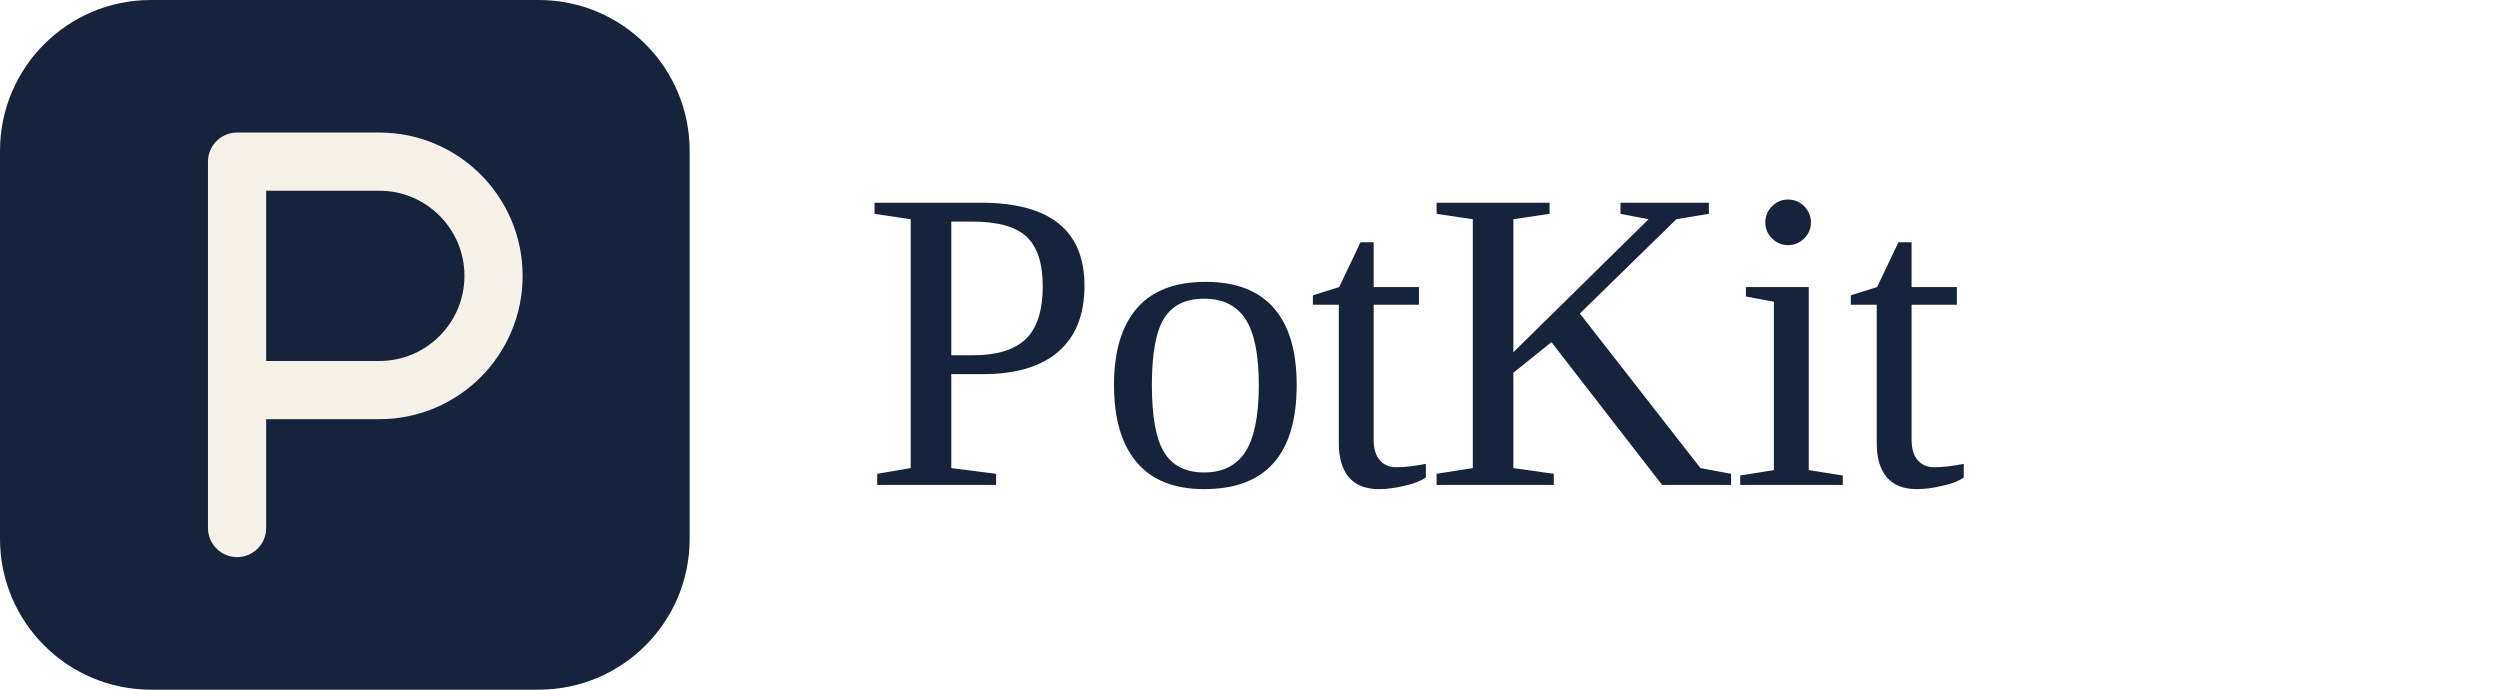
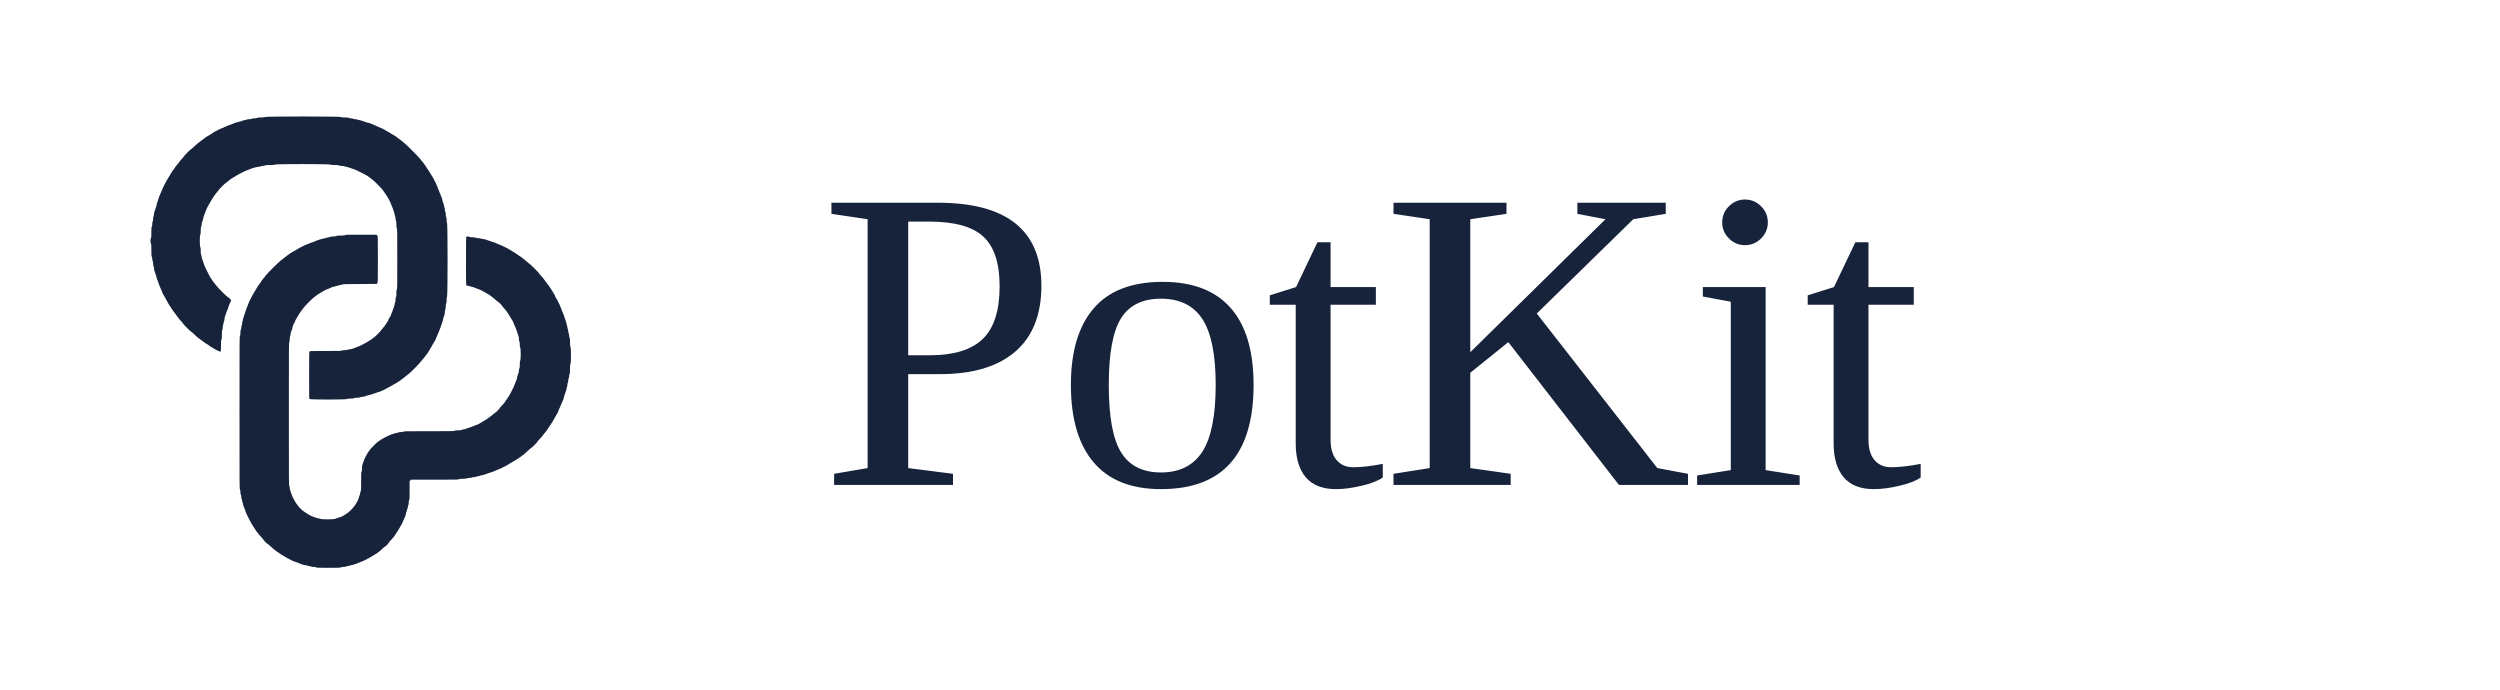
<svg xmlns="http://www.w3.org/2000/svg" viewBox="0 0 232 64" role="img" aria-label="PotKit">
-   <rect width="64" height="64" rx="14" fill="#16233B" />
-   <path d="M22 49V15h13.2a10.6 10.6 0 0 1 0 21.2H22" fill="none" stroke="#F6F2EA" stroke-width="5.4" stroke-linecap="round" stroke-linejoin="round" />
-   <text x="80" y="45" font-family="Fraunces, 'Newsreader', Georgia, 'Times New Roman', serif" font-size="40" font-weight="500" letter-spacing="-0.4" fill="#16233B">PotKit</text>
+   <svg x="0" y="0" width="64" height="64" viewBox="-7.0 7.0 3130.0 3130.0" fill="#16233B">
+     <path fill="#16233B" fill-rule="evenodd" d="M1539.9 2582.0C1543.0 2580.6 1546.4 2580.0 1551.9 2580.0C1557.3 2580.0 1560.8 2579.4 1563.9 2578.0C1566.3 2576.9 1569.9 2576.0 1571.9 2576.0C1573.9 2576.0 1577.5 2575.1 1579.9 2574.0C1582.3 2572.9 1585.8 2572.0 1587.7 2572.0C1589.6 2572.0 1593.2 2571.2 1595.8 2570.2C1602.8 2567.4 1610.0 2565.0 1614.3 2563.9C1616.4 2563.4 1621.2 2561.4 1625.0 2559.5C1628.8 2557.6 1632.8 2556.0 1633.9 2556.0C1636.5 2556.0 1669.5 2539.5 1674.0 2536.0C1675.9 2534.5 1680.4 2531.8 1683.9 2530.0C1687.5 2528.2 1692.2 2525.5 1694.4 2523.9C1702.3 2518.2 1708.5 2514.0 1711.5 2512.4C1713.2 2511.5 1719.2 2506.1 1725.0 2500.5C1730.8 2494.9 1737.1 2489.5 1739.0 2488.5C1743.9 2486.1 1753.7 2476.3 1756.2 2471.5C1757.4 2469.3 1763.1 2462.5 1768.9 2456.4C1774.7 2450.3 1780.8 2443.2 1782.5 2440.5C1784.2 2437.8 1787.2 2433.1 1789.2 2430.1C1791.3 2427.0 1793.8 2423.2 1794.7 2421.6C1795.7 2420.0 1798.0 2416.8 1799.7 2414.4C1801.5 2412.0 1805.4 2405.2 1808.4 2399.3C1811.4 2393.3 1815.2 2386.8 1816.9 2384.6C1818.6 2382.5 1820.0 2379.7 1820.0 2378.3C1820.0 2377.0 1822.7 2370.6 1826.0 2364.0C1829.3 2357.4 1832.0 2351.1 1832.0 2350.0C1832.0 2348.8 1832.9 2346.2 1834.0 2344.0C1835.1 2341.8 1836.0 2338.2 1836.0 2336.0C1836.0 2333.8 1836.9 2330.2 1838.0 2328.0C1839.1 2325.8 1840.0 2323.1 1840.0 2322.0C1840.0 2320.9 1840.9 2318.2 1842.0 2316.0C1843.1 2313.8 1844.0 2310.2 1844.0 2308.0C1844.0 2305.8 1844.9 2302.2 1846.0 2300.0C1847.5 2297.0 1848.0 2294.1 1848.0 2288.0C1848.0 2281.9 1848.5 2279.0 1850.0 2276.0C1851.9 2272.3 1852.0 2270.1 1852.0 2231.4L1852.0 2190.8L1855.4 2187.4L1858.8 2184.0L1965.2 2184.0C2068.9 2184.0 2071.6 2183.9 2075.9 2182.0C2079.5 2180.3 2082.4 2180.0 2093.9 2180.0C2105.3 2180.0 2108.2 2179.6 2111.9 2178.0C2115.0 2176.6 2118.4 2176.0 2123.9 2176.0C2129.3 2176.0 2132.8 2175.4 2135.9 2174.0C2138.5 2172.8 2142.4 2172.0 2145.9 2172.0C2149.3 2172.0 2153.2 2171.2 2155.9 2170.0C2158.3 2168.9 2161.9 2168.0 2163.9 2168.0C2165.9 2168.0 2169.5 2167.1 2171.9 2166.0C2174.3 2164.9 2177.8 2164.0 2179.7 2164.0C2181.6 2164.0 2185.2 2163.2 2187.8 2162.2C2193.5 2159.9 2201.0 2157.4 2207.0 2155.6C2212.0 2154.1 2216.0 2152.7 2223.5 2149.9C2226.3 2148.8 2229.3 2148.0 2230.1 2148.0C2231.0 2148.0 2237.2 2145.3 2243.9 2142.0C2250.6 2138.7 2256.9 2136.0 2258.0 2136.0C2260.5 2136.0 2293.6 2119.5 2298.0 2116.0C2299.9 2114.5 2304.4 2111.8 2308.0 2110.0C2311.6 2108.2 2316.1 2105.5 2318.0 2104.0C2319.9 2102.5 2324.4 2099.8 2327.9 2098.0C2331.5 2096.2 2336.2 2093.5 2338.4 2091.9C2346.2 2086.3 2352.5 2082.0 2355.5 2080.4C2357.2 2079.5 2360.7 2076.7 2363.4 2074.3C2366.2 2071.8 2369.8 2069.2 2371.4 2068.3C2373.1 2067.5 2380.1 2061.3 2387.0 2054.5C2393.9 2047.8 2401.1 2041.5 2403.0 2040.6C2407.8 2038.1 2429.7 2016.4 2432.2 2011.5C2433.3 2009.3 2438.9 2002.8 2444.5 1997.0C2450.2 1991.2 2455.5 1985.0 2456.5 1983.1C2457.5 1981.2 2461.2 1976.4 2464.9 1972.5C2468.5 1968.5 2472.8 1963.1 2474.5 1960.4C2476.2 1957.8 2479.1 1953.3 2481.0 1950.4C2482.9 1947.6 2485.5 1943.7 2486.7 1941.9C2487.8 1940.0 2490.2 1936.5 2491.9 1934.0C2493.6 1931.5 2496.6 1927.2 2498.4 1924.5C2500.3 1921.8 2504.6 1914.3 2507.9 1907.9C2511.2 1901.5 2514.9 1895.0 2516.3 1893.4C2519.5 1889.6 2528.0 1872.6 2528.0 1870.0C2528.0 1868.9 2530.7 1862.6 2534.0 1856.0C2537.3 1849.4 2540.0 1843.1 2540.0 1842.0C2540.0 1840.9 2542.7 1834.6 2546.0 1828.0C2550.4 1819.3 2552.0 1814.9 2552.0 1812.0C2552.0 1809.7 2552.9 1806.2 2554.0 1804.0C2555.1 1801.8 2556.0 1799.1 2556.0 1798.0C2556.0 1796.9 2556.9 1794.2 2558.0 1792.0C2559.1 1789.8 2560.0 1787.1 2560.0 1786.0C2560.0 1784.9 2560.9 1782.2 2562.0 1780.0C2563.1 1777.8 2564.0 1774.2 2564.0 1772.0C2564.0 1769.8 2564.9 1766.2 2566.0 1764.0C2567.4 1761.4 2568.0 1758.1 2568.0 1754.0C2568.0 1749.9 2568.6 1746.6 2570.0 1744.0C2571.4 1741.4 2572.0 1738.1 2572.0 1734.0C2572.0 1729.9 2572.6 1726.6 2574.0 1724.0C2575.4 1721.4 2576.0 1718.1 2576.0 1714.0C2576.0 1709.9 2576.6 1706.6 2578.0 1704.0C2579.8 1700.5 2580.0 1698.1 2580.0 1682.0C2580.0 1665.9 2580.2 1663.5 2582.0 1660.0C2585.1 1654.0 2585.1 1586.0 2582.0 1580.0C2580.2 1576.6 2580.0 1574.1 2580.0 1560.0C2580.0 1545.9 2579.8 1543.4 2578.0 1540.0C2576.6 1537.4 2576.0 1534.1 2576.0 1530.0C2576.0 1525.9 2575.4 1522.6 2574.0 1520.0C2572.6 1517.4 2572.0 1514.1 2572.0 1510.0C2572.0 1505.9 2571.4 1502.6 2570.0 1500.0C2568.9 1497.8 2568.0 1494.2 2568.0 1492.0C2568.0 1489.8 2567.1 1486.2 2566.0 1484.0C2564.9 1481.8 2564.0 1478.2 2564.0 1476.0C2564.0 1473.8 2563.1 1470.2 2562.0 1468.0C2560.9 1465.8 2560.0 1463.1 2560.0 1462.0C2560.0 1460.9 2559.1 1458.2 2558.0 1456.0C2556.9 1453.8 2556.0 1451.1 2556.0 1450.0C2556.0 1448.9 2555.1 1446.2 2554.0 1444.0C2552.9 1441.8 2552.0 1439.2 2552.0 1438.0C2552.0 1436.9 2550.2 1432.4 2548.0 1428.0C2545.8 1423.6 2544.0 1419.1 2544.0 1418.0C2544.0 1416.9 2542.2 1412.4 2540.0 1408.0C2537.8 1403.6 2536.0 1399.1 2536.0 1398.0C2536.0 1395.2 2519.7 1363.0 2515.5 1357.4C2513.4 1354.7 2512.0 1351.7 2512.0 1350.1C2512.0 1348.4 2510.7 1345.6 2508.9 1343.4C2507.2 1341.2 2504.3 1336.5 2502.4 1332.7C2500.5 1329.0 2497.5 1324.0 2495.7 1321.6C2494.0 1319.2 2491.7 1316.0 2490.7 1314.4C2485.0 1305.0 2481.8 1300.5 2478.2 1296.6C2476.0 1294.2 2473.4 1290.7 2472.5 1288.9C2471.5 1287.0 2468.8 1283.4 2466.5 1280.9C2464.1 1278.4 2461.4 1274.8 2460.5 1272.9C2459.5 1271.0 2455.1 1265.7 2450.5 1261.0C2446.0 1256.3 2441.3 1250.7 2440.2 1248.5C2437.7 1243.6 2399.9 1205.9 2395.1 1203.5C2393.3 1202.6 2387.9 1198.1 2383.1 1193.5C2378.4 1189.0 2373.1 1184.6 2371.4 1183.7C2369.8 1182.8 2366.2 1180.2 2363.4 1177.7C2360.7 1175.3 2357.2 1172.5 2355.5 1171.6C2353.8 1170.7 2350.2 1168.4 2347.5 1166.5C2344.8 1164.6 2340.5 1161.7 2338.0 1160.0C2335.5 1158.3 2331.2 1155.4 2328.5 1153.5C2325.8 1151.6 2320.3 1148.4 2316.5 1146.4C2312.7 1144.4 2307.9 1141.5 2306.0 1140.0C2301.6 1136.5 2268.5 1120.0 2266.0 1120.0C2264.9 1120.0 2258.6 1117.3 2251.9 1114.0C2245.2 1110.7 2239.0 1108.0 2238.1 1108.0C2237.3 1108.0 2234.3 1107.2 2231.5 1106.1C2224.0 1103.3 2220.0 1101.9 2215.0 1100.4C2209.0 1098.6 2201.5 1096.1 2195.8 1093.8C2193.2 1092.8 2188.7 1092.0 2185.7 1092.0C2182.4 1092.0 2178.5 1091.2 2175.9 1090.0C2172.8 1088.6 2169.3 1088.0 2163.9 1088.0C2158.4 1088.0 2155.0 1087.4 2151.9 1086.0C2148.5 1084.5 2145.3 1084.0 2137.9 1084.0C2130.4 1084.0 2127.2 1083.5 2123.9 1082.0C2118.1 1079.4 2112.6 1079.4 2110.0 1082.0C2108.0 1084.0 2108.0 1085.3 2108.0 1192.0C2108.0 1314.5 2107.2 1304.0 2116.0 1304.0C2118.3 1304.0 2121.5 1304.7 2123.3 1305.6C2125.0 1306.5 2128.9 1307.6 2132.0 1308.0C2138.6 1309.0 2144.6 1311.0 2156.0 1316.2C2160.7 1318.3 2165.3 1320.0 2166.3 1320.0C2168.7 1320.0 2193.7 1332.6 2198.0 1336.0C2199.9 1337.5 2204.7 1340.3 2208.5 1342.3C2212.4 1344.2 2217.8 1347.8 2220.5 1350.3C2223.3 1352.7 2227.0 1355.5 2228.9 1356.4C2230.7 1357.4 2236.1 1361.9 2240.9 1366.5C2245.6 1371.0 2250.9 1375.5 2252.7 1376.4C2257.6 1378.9 2267.8 1388.8 2270.7 1393.9C2272.1 1396.4 2276.8 1402.1 2281.1 1406.5C2285.3 1410.9 2290.1 1416.6 2291.7 1419.1C2296.2 1426.4 2300.7 1433.2 2303.8 1437.5C2305.5 1439.7 2308.2 1444.4 2310.0 1448.0C2311.8 1451.6 2314.4 1455.8 2315.7 1457.4C2318.9 1461.2 2324.0 1471.4 2324.0 1474.0C2324.0 1475.1 2326.7 1481.4 2330.0 1488.0C2333.3 1494.6 2336.0 1500.9 2336.0 1502.0C2336.0 1503.2 2336.9 1505.8 2338.0 1508.0C2339.1 1510.2 2340.0 1512.9 2340.0 1514.0C2340.0 1515.1 2340.9 1517.8 2342.0 1520.0C2343.1 1522.2 2344.0 1524.9 2344.0 1526.0C2344.0 1527.1 2344.9 1529.8 2346.0 1532.0C2347.5 1535.0 2348.0 1537.9 2348.0 1544.0C2348.0 1550.1 2348.5 1553.0 2350.0 1556.0C2351.6 1559.2 2352.0 1561.9 2352.0 1570.0C2352.0 1578.1 2352.4 1580.8 2354.0 1584.0C2357.1 1590.0 2357.1 1638.0 2354.0 1644.0C2352.3 1647.4 2352.0 1649.9 2352.0 1662.0C2352.0 1674.1 2351.7 1676.6 2350.0 1680.0C2348.6 1682.6 2348.0 1685.9 2348.0 1690.0C2348.0 1694.1 2347.4 1697.4 2346.0 1700.0C2344.9 1702.2 2344.0 1704.9 2344.0 1706.0C2344.0 1707.1 2343.1 1709.8 2342.0 1712.0C2340.9 1714.2 2340.0 1717.8 2340.0 1720.0C2340.0 1722.2 2339.1 1725.8 2338.0 1728.0C2336.9 1730.2 2336.0 1732.8 2336.0 1734.0C2336.0 1735.1 2334.2 1739.6 2332.0 1744.0C2329.8 1748.4 2328.0 1752.9 2328.0 1754.0C2328.0 1756.6 2307.8 1797.1 2303.8 1802.5C2300.7 1806.7 2296.3 1813.4 2291.7 1820.9C2290.1 1823.4 2288.0 1826.4 2287.0 1827.5C2286.0 1828.6 2284.4 1831.1 2283.5 1833.0C2282.5 1834.9 2277.1 1841.2 2271.5 1847.0C2265.9 1852.8 2260.2 1859.6 2258.7 1862.1C2255.8 1867.2 2245.6 1877.1 2240.7 1879.6C2238.9 1880.5 2234.5 1884.1 2230.8 1887.6C2227.1 1891.1 2222.6 1894.7 2220.8 1895.6C2219.0 1896.5 2215.3 1899.3 2212.6 1901.7C2209.8 1904.2 2206.2 1906.8 2204.6 1907.7C2202.9 1908.6 2199.9 1910.5 2198.0 1912.0C2196.1 1913.5 2191.6 1916.2 2188.0 1918.0C2184.4 1919.8 2179.9 1922.5 2178.0 1924.0C2173.7 1927.4 2156.7 1936.0 2154.3 1936.0C2153.3 1936.0 2148.7 1937.7 2144.0 1939.8C2135.6 1943.6 2129.9 1945.8 2121.0 1948.4C2116.0 1949.9 2112.0 1951.3 2104.5 1954.1C2101.7 1955.2 2097.9 1956.0 2096.0 1956.0C2094.1 1956.0 2090.5 1956.9 2088.1 1958.0C2084.6 1959.6 2081.6 1960.0 2072.1 1960.0C2062.7 1960.0 2059.7 1960.4 2056.1 1962.0C2051.9 1964.0 2049.2 1964.0 1940.1 1964.0C1831.1 1964.0 1828.4 1964.1 1824.1 1966.0C1821.0 1967.4 1817.6 1968.0 1812.1 1968.0C1806.7 1968.0 1803.2 1968.6 1800.1 1970.0C1797.7 1971.1 1794.2 1972.0 1792.3 1972.0C1790.4 1972.0 1786.8 1972.8 1784.2 1973.8C1777.2 1976.6 1770.0 1979.0 1765.7 1980.1C1760.9 1981.3 1731.0 1996.2 1725.6 2000.1C1717.5 2005.9 1711.4 2010.0 1708.0 2011.9C1703.3 2014.5 1673.7 2044.6 1671.5 2048.9C1670.6 2050.8 1667.9 2054.4 1665.5 2056.9C1661.0 2061.8 1644.0 2094.2 1644.0 2098.0C1644.0 2099.2 1643.1 2101.8 1642.0 2104.0C1640.9 2106.2 1640.0 2108.9 1640.0 2110.0C1640.0 2111.1 1639.1 2113.8 1638.0 2116.0C1636.3 2119.3 1636.0 2121.9 1636.0 2132.0C1636.0 2142.1 1635.7 2144.7 1634.0 2148.0C1632.1 2151.7 1632.0 2153.9 1632.0 2192.0C1632.0 2230.1 1631.9 2232.3 1630.0 2236.0C1628.9 2238.2 1628.0 2241.8 1628.0 2244.0C1628.0 2246.2 1627.1 2249.8 1626.0 2252.0C1624.9 2254.2 1624.0 2256.9 1624.0 2258.0C1624.0 2259.1 1623.1 2261.8 1622.0 2264.0C1620.9 2266.2 1620.0 2268.8 1620.0 2270.0C1620.0 2272.6 1610.9 2290.7 1607.7 2294.6C1606.4 2296.2 1604.5 2299.0 1603.5 2300.9C1602.0 2303.9 1592.9 2314.6 1585.8 2321.8C1577.6 2330.0 1566.8 2338.6 1560.6 2341.7C1556.7 2343.6 1551.8 2346.6 1549.8 2348.2C1547.8 2349.8 1543.9 2351.7 1541.3 2352.4C1538.7 2353.2 1534.9 2354.3 1533.0 2355.0C1531.1 2355.7 1527.2 2357.0 1524.5 2357.9C1521.8 2358.9 1517.2 2360.5 1514.5 2361.5C1506.5 2364.6 1454.6 2365.0 1447.8 2362.0C1445.3 2360.9 1441.6 2360.0 1439.8 2360.0C1438.0 2360.0 1434.3 2359.2 1431.5 2358.1C1423.5 2355.1 1419.8 2353.9 1414.9 2352.5C1409.3 2350.9 1395.1 2343.8 1389.6 2339.9C1381.1 2333.7 1375.4 2330.0 1371.6 2327.9C1366.2 2325.0 1348.3 2307.5 1345.2 2302.0C1343.8 2299.5 1340.7 2295.4 1338.4 2292.9C1333.8 2287.9 1316.0 2253.7 1316.0 2250.0C1316.0 2248.8 1315.1 2246.2 1314.0 2244.0C1312.9 2241.8 1312.0 2239.1 1312.0 2238.0C1312.0 2236.9 1311.1 2234.2 1310.0 2232.0C1308.6 2229.4 1308.0 2226.1 1308.0 2222.0C1308.0 2217.9 1307.4 2214.6 1306.0 2212.0C1304.0 2208.1 1304.0 2206.1 1304.0 1886.0C1304.0 1565.9 1304.0 1563.9 1306.0 1560.0C1307.6 1556.8 1308.0 1554.1 1308.0 1546.0C1308.0 1537.9 1308.4 1535.2 1310.0 1532.0C1311.3 1529.4 1312.0 1526.1 1312.0 1522.0C1312.0 1516.9 1312.6 1514.7 1316.0 1508.0C1318.7 1502.6 1320.0 1498.7 1320.0 1496.0C1320.0 1493.7 1320.9 1490.2 1322.0 1488.0C1323.1 1485.8 1324.0 1483.0 1324.0 1481.6C1324.0 1480.3 1325.8 1476.8 1328.0 1473.9C1330.2 1470.9 1332.0 1467.5 1332.0 1466.2C1332.0 1463.5 1337.0 1453.4 1340.3 1449.4C1341.6 1447.8 1344.3 1443.3 1346.3 1439.4C1348.3 1435.5 1351.0 1431.0 1352.3 1429.4C1353.6 1427.8 1355.5 1425.0 1356.5 1423.1C1357.4 1421.2 1360.1 1417.6 1362.5 1415.1C1364.8 1412.6 1367.5 1408.9 1368.5 1407.0C1372.4 1399.4 1415.4 1356.4 1423.1 1352.5C1425.0 1351.5 1428.7 1348.7 1431.5 1346.3C1434.2 1343.8 1439.6 1340.2 1443.5 1338.3C1447.3 1336.3 1452.1 1333.5 1454.0 1332.0C1458.4 1328.5 1475.4 1320.0 1477.8 1320.0C1478.9 1320.0 1485.2 1317.3 1491.9 1314.0C1500.0 1310.0 1505.3 1308.0 1507.8 1308.0C1509.8 1308.0 1513.5 1307.1 1515.9 1306.0C1518.3 1304.9 1521.9 1304.0 1523.9 1304.0C1525.9 1304.0 1529.5 1303.1 1531.9 1302.0C1534.3 1300.9 1537.8 1300.0 1539.6 1300.0C1541.5 1300.0 1544.7 1299.2 1546.8 1298.2C1550.2 1296.6 1556.8 1296.5 1626.3 1296.0L1702.2 1295.5L1705.1 1292.2C1708.0 1289.0 1708.0 1289.0 1708.0 1184.0C1708.0 1079.0 1708.0 1079.0 1705.1 1075.8L1702.2 1072.5L1633.5 1072.2C1566.5 1072.0 1564.8 1072.0 1560.3 1074.0C1556.4 1075.7 1553.6 1076.0 1540.1 1076.0C1526.7 1076.0 1523.9 1076.3 1520.1 1078.0C1516.8 1079.5 1513.6 1080.0 1506.1 1080.0C1498.7 1080.0 1495.5 1080.5 1492.1 1082.0C1489.7 1083.1 1486.1 1084.0 1484.1 1084.0C1482.1 1084.0 1478.5 1084.9 1476.1 1086.0C1473.7 1087.1 1470.1 1088.0 1468.1 1088.0C1466.1 1088.0 1462.5 1088.9 1460.1 1090.0C1457.7 1091.1 1454.1 1092.0 1452.1 1092.0C1450.1 1092.0 1446.5 1092.9 1444.1 1094.0C1441.7 1095.1 1439.1 1096.0 1438.2 1096.0C1437.3 1096.0 1432.7 1097.7 1428.0 1099.8C1419.0 1103.9 1412.0 1106.5 1405.7 1108.1C1403.6 1108.6 1398.8 1110.6 1395.0 1112.5C1391.2 1114.4 1387.2 1116.0 1386.1 1116.0C1383.5 1116.0 1350.5 1132.5 1346.0 1136.0C1344.1 1137.5 1337.8 1141.1 1332.1 1144.0C1326.4 1146.8 1319.8 1150.5 1317.6 1152.1C1309.8 1157.7 1303.5 1162.0 1300.5 1163.6C1298.8 1164.5 1295.3 1167.3 1292.6 1169.7C1289.8 1172.2 1286.2 1174.8 1284.6 1175.7C1282.9 1176.6 1278.5 1180.1 1274.8 1183.6C1271.0 1187.1 1266.3 1190.8 1264.3 1191.9C1259.5 1194.4 1201.8 1252.3 1199.5 1256.9C1198.5 1258.8 1194.8 1263.6 1191.1 1267.5C1187.5 1271.5 1183.2 1276.9 1181.5 1279.5C1179.8 1282.2 1177.2 1286.4 1175.7 1288.9C1174.1 1291.4 1171.1 1295.3 1169.0 1297.5C1166.9 1299.7 1163.6 1304.7 1161.7 1308.6C1159.7 1312.5 1157.0 1317.0 1155.7 1318.6C1154.4 1320.2 1151.7 1324.7 1149.7 1328.6C1147.7 1332.5 1145.0 1337.0 1143.7 1338.6C1140.5 1342.4 1120.0 1383.4 1120.0 1386.0C1120.0 1387.1 1118.2 1391.6 1116.0 1396.0C1113.8 1400.4 1112.0 1404.9 1112.0 1406.0C1112.0 1407.2 1111.1 1409.8 1110.0 1412.0C1108.9 1414.2 1108.0 1416.9 1108.0 1418.0C1108.0 1419.1 1107.1 1421.8 1106.0 1424.0C1104.9 1426.2 1104.0 1428.9 1104.0 1430.0C1104.0 1431.1 1103.1 1433.8 1102.0 1436.0C1100.9 1438.2 1100.0 1440.9 1100.0 1442.0C1100.0 1443.1 1099.1 1445.8 1098.0 1448.0C1096.9 1450.2 1096.0 1453.8 1096.0 1456.0C1096.0 1458.2 1095.1 1461.8 1094.0 1464.0C1092.6 1466.6 1092.0 1469.9 1092.0 1474.0C1092.0 1478.1 1091.4 1481.4 1090.0 1484.0C1088.6 1486.6 1088.0 1489.9 1088.0 1494.0C1088.0 1498.1 1087.4 1501.4 1086.0 1504.0C1084.4 1507.2 1084.0 1509.9 1084.0 1518.0C1084.0 1526.1 1083.6 1528.8 1082.0 1532.0C1080.0 1535.9 1080.0 1537.9 1080.0 1880.0C1080.0 2222.1 1080.0 2224.1 1082.0 2228.0C1083.5 2231.0 1084.0 2233.9 1084.0 2240.0C1084.0 2246.1 1084.5 2249.0 1086.0 2252.0C1087.4 2254.6 1088.0 2257.9 1088.0 2262.0C1088.0 2266.1 1088.6 2269.4 1090.0 2272.0C1091.1 2274.2 1092.0 2277.8 1092.0 2280.0C1092.0 2282.2 1092.9 2285.8 1094.0 2288.0C1095.1 2290.2 1096.0 2293.7 1096.0 2296.0C1096.0 2298.7 1097.3 2302.6 1100.0 2308.0C1102.2 2312.4 1104.0 2316.9 1104.0 2318.0C1104.0 2319.2 1104.9 2321.8 1106.0 2324.0C1107.1 2326.2 1108.0 2328.8 1108.0 2330.0C1108.0 2334.0 1136.9 2390.2 1141.5 2395.1C1143.9 2397.7 1147.5 2403.1 1149.5 2407.1C1151.6 2411.2 1155.2 2416.6 1157.5 2419.1C1159.9 2421.6 1162.6 2425.2 1163.5 2427.1C1164.5 2429.0 1169.8 2435.2 1175.5 2441.0C1181.1 2446.8 1186.7 2453.3 1187.8 2455.5C1190.3 2460.3 1204.1 2474.1 1209.0 2476.5C1210.9 2477.5 1217.2 2482.9 1223.0 2488.5C1228.8 2494.1 1234.9 2499.4 1236.6 2500.3C1238.2 2501.2 1241.8 2503.8 1244.6 2506.3C1247.3 2508.7 1250.8 2511.5 1252.5 2512.4C1255.5 2514.0 1261.8 2518.3 1269.6 2523.9C1271.8 2525.5 1276.5 2528.2 1280.1 2530.0C1283.6 2531.8 1288.1 2534.5 1290.0 2536.0C1294.5 2539.5 1324.7 2554.7 1329.7 2555.9C1336.0 2557.5 1343.0 2560.1 1352.0 2564.2C1356.7 2566.3 1361.3 2568.0 1362.2 2568.0C1363.1 2568.0 1365.7 2568.9 1368.1 2570.0C1370.8 2571.2 1374.7 2572.0 1378.1 2572.0C1381.6 2572.0 1385.5 2572.8 1388.1 2574.0C1390.5 2575.1 1394.1 2576.0 1396.1 2576.0C1398.1 2576.0 1401.7 2576.9 1404.1 2578.0C1407.2 2579.4 1410.7 2580.0 1416.1 2580.0C1421.6 2580.0 1425.0 2580.6 1428.1 2582.0C1432.3 2583.9 1434.8 2584.0 1484.0 2584.0C1533.2 2584.0 1535.7 2583.9 1539.9 2582.0ZM1567.9 1818.0C1571.4 1816.4 1574.4 1816.0 1583.9 1816.0C1593.3 1816.0 1596.3 1815.6 1599.9 1814.0C1603.2 1812.5 1606.4 1812.0 1613.9 1812.0C1621.3 1812.0 1624.5 1811.5 1627.9 1810.0C1630.5 1808.8 1634.4 1808.0 1637.7 1808.0C1640.7 1808.0 1645.2 1807.2 1647.8 1806.2C1657.6 1802.3 1662.7 1800.8 1668.0 1800.0C1671.0 1799.6 1675.1 1798.6 1677.0 1797.8C1680.9 1796.1 1688.3 1793.6 1695.0 1791.6C1700.0 1790.1 1704.0 1788.7 1711.5 1785.9C1714.3 1784.8 1717.3 1784.0 1718.2 1784.0C1720.6 1784.0 1761.8 1763.3 1766.0 1760.0C1767.9 1758.5 1774.2 1754.9 1779.9 1752.0C1785.6 1749.2 1792.2 1745.5 1794.4 1743.9C1802.2 1738.3 1808.5 1734.0 1811.5 1732.4C1813.2 1731.5 1816.7 1728.7 1819.4 1726.3C1822.2 1723.8 1825.8 1721.2 1827.4 1720.3C1829.1 1719.4 1833.5 1715.9 1837.2 1712.4C1841.0 1708.9 1845.7 1705.2 1847.7 1704.1C1852.5 1701.6 1898.2 1655.7 1900.5 1651.0C1901.5 1649.1 1906.0 1643.7 1910.5 1639.0C1915.0 1634.3 1919.7 1628.7 1920.9 1626.5C1922.2 1624.3 1925.0 1620.5 1927.2 1618.0C1932.4 1612.1 1937.0 1605.2 1941.9 1595.9C1944.1 1591.7 1947.0 1587.0 1948.3 1585.4C1949.6 1583.8 1953.2 1577.5 1956.3 1571.4C1959.4 1565.3 1962.9 1559.0 1964.3 1557.4C1967.5 1553.6 1972.0 1544.6 1972.0 1542.0C1972.0 1540.9 1974.7 1534.6 1978.0 1528.0C1981.3 1521.4 1984.0 1515.1 1984.0 1514.0C1984.0 1512.9 1985.8 1508.4 1988.0 1504.0C1990.2 1499.6 1992.0 1495.1 1992.0 1494.0C1992.0 1492.8 1992.9 1490.2 1994.0 1488.0C1995.1 1485.8 1996.0 1483.1 1996.0 1482.0C1996.0 1480.9 1996.9 1478.2 1998.0 1476.0C1999.1 1473.8 2000.0 1471.1 2000.0 1470.0C2000.0 1468.9 2000.9 1466.2 2002.0 1464.0C2003.1 1461.8 2004.0 1458.2 2004.0 1456.0C2004.0 1453.8 2004.9 1450.2 2006.0 1448.0C2007.1 1445.8 2008.0 1443.1 2008.0 1442.0C2008.0 1440.9 2008.9 1438.2 2010.0 1436.0C2011.5 1433.0 2012.0 1430.1 2012.0 1424.0C2012.0 1417.9 2012.5 1415.0 2014.0 1412.0C2015.6 1408.8 2016.0 1406.1 2016.0 1398.0C2016.0 1389.9 2016.4 1387.2 2018.0 1384.0C2019.7 1380.7 2020.0 1378.1 2020.0 1368.0C2020.0 1357.9 2020.3 1355.3 2022.0 1352.0C2025.1 1345.8 2025.1 1026.2 2022.0 1020.0C2020.4 1016.8 2020.0 1014.1 2020.0 1006.0C2020.0 997.9 2019.6 995.2 2018.0 992.0C2016.5 989.0 2016.0 986.1 2016.0 980.0C2016.0 973.9 2015.5 971.0 2014.0 968.0C2012.6 965.4 2012.0 962.1 2012.0 958.0C2012.0 953.9 2011.4 950.6 2010.0 948.0C2008.9 945.8 2008.0 942.2 2008.0 940.0C2008.0 937.8 2007.1 934.2 2006.0 932.0C2004.9 929.8 2004.0 927.1 2004.0 926.0C2004.0 924.9 2003.1 922.2 2002.0 920.0C2000.9 917.8 2000.0 914.3 2000.0 912.0C2000.0 909.3 1998.7 905.4 1996.0 900.0C1993.8 895.6 1992.0 891.1 1992.0 890.0C1992.0 888.9 1990.2 884.4 1988.0 880.0C1985.8 875.6 1984.0 871.1 1984.0 870.0C1984.0 868.9 1982.2 864.4 1980.0 860.0C1977.8 855.6 1976.0 851.1 1976.0 850.0C1976.0 847.4 1959.5 814.4 1956.3 810.6C1955.0 809.0 1952.1 804.3 1949.9 800.1C1947.7 795.9 1944.3 790.2 1942.4 787.5C1940.6 784.8 1937.6 780.5 1935.9 778.0C1934.2 775.5 1931.8 772.0 1930.7 770.1C1929.5 768.3 1926.9 764.4 1925.0 761.6C1923.1 758.7 1920.2 754.2 1918.5 751.6C1916.8 748.9 1912.5 743.5 1908.9 739.5C1905.2 735.6 1901.5 730.8 1900.5 728.9C1898.2 724.3 1832.5 658.4 1827.7 655.9C1825.7 654.8 1821.0 651.1 1817.2 647.6C1813.5 644.1 1809.2 640.6 1807.7 639.8C1806.1 639.0 1802.3 636.3 1799.2 633.7C1791.3 627.1 1784.7 622.6 1776.5 618.4C1772.7 616.4 1767.9 613.5 1766.0 612.0C1764.1 610.5 1757.8 606.9 1752.0 604.0C1746.2 601.1 1739.9 597.5 1737.9 595.9C1733.7 592.6 1724.3 588.0 1721.8 588.0C1720.9 588.0 1712.8 584.4 1703.9 580.0C1695.1 575.6 1687.0 572.0 1686.0 572.0C1685.0 572.0 1680.4 570.2 1675.9 568.0C1670.6 565.5 1666.2 564.0 1663.8 564.0C1661.6 564.0 1658.6 563.3 1657.1 562.5C1655.5 561.7 1652.5 560.6 1650.4 560.1C1646.0 559.0 1638.8 556.6 1631.8 553.8C1629.2 552.8 1625.6 552.0 1623.7 552.0C1621.8 552.0 1618.3 551.1 1615.9 550.0C1613.2 548.8 1609.3 548.0 1605.9 548.0C1602.4 548.0 1598.5 547.2 1595.9 546.0C1593.2 544.8 1589.3 544.0 1585.9 544.0C1582.4 544.0 1578.5 543.2 1575.9 542.0C1572.2 540.4 1569.3 540.0 1557.9 540.0C1546.4 540.0 1543.5 539.7 1539.9 538.0C1533.0 534.9 1203.0 534.9 1196.1 538.0C1192.5 539.7 1189.6 540.0 1178.1 540.0C1166.7 540.0 1163.8 540.4 1160.1 542.0C1157.0 543.4 1153.6 544.0 1148.1 544.0C1142.7 544.0 1139.2 544.6 1136.1 546.0C1133.0 547.4 1129.6 548.0 1124.1 548.0C1118.7 548.0 1115.2 548.6 1112.1 550.0C1109.7 551.1 1106.2 552.0 1104.3 552.0C1102.4 552.0 1098.8 552.8 1096.2 553.8C1086.4 557.7 1081.3 559.2 1076.0 560.0C1072.9 560.4 1069.0 561.5 1067.3 562.4C1065.5 563.3 1063.3 564.0 1062.3 564.0C1061.3 564.0 1056.7 565.7 1052.0 567.8C1043.0 571.9 1036.0 574.5 1029.7 576.1C1027.6 576.6 1021.0 579.5 1015.0 582.5C1009.0 585.5 1003.2 588.0 1002.1 588.0C999.6 588.0 967.2 604.1 961.7 608.0C951.8 615.1 947.1 618.2 940.0 622.0C931.2 626.7 924.7 631.1 916.8 637.7C913.7 640.3 909.9 643.0 908.3 643.8C906.8 644.6 903.3 647.3 900.6 649.7C897.8 652.2 894.2 654.8 892.6 655.7C890.9 656.5 883.9 662.8 877.0 669.5C870.1 676.2 862.7 682.6 860.5 683.8C855.6 686.3 829.8 712.2 827.5 717.0C826.5 718.9 822.0 724.3 817.5 729.0C812.9 733.7 808.5 739.0 807.5 740.9C806.5 742.8 802.8 747.6 799.1 751.5C795.5 755.5 791.1 760.9 789.5 763.5C787.9 766.2 785.2 770.4 783.7 772.9C782.1 775.4 779.1 779.3 777.0 781.5C774.9 783.7 771.6 788.7 769.7 792.6C767.7 796.5 765.0 801.0 763.7 802.6C762.4 804.2 759.7 808.7 757.7 812.6C755.7 816.5 753.0 821.0 751.7 822.6C748.5 826.4 728.0 867.4 728.0 870.0C728.0 871.1 725.3 877.4 722.0 884.0C718.7 890.6 716.0 896.9 716.0 898.0C716.0 899.2 715.1 901.8 714.0 904.0C712.9 906.2 712.0 908.9 712.0 910.0C712.0 911.1 711.1 913.8 710.0 916.0C708.9 918.2 708.0 920.9 708.0 922.0C708.0 923.1 707.1 925.8 706.0 928.0C704.9 930.2 704.0 933.8 704.0 936.0C704.0 938.2 703.1 941.8 702.0 944.0C700.9 946.2 700.0 948.9 700.0 950.0C700.0 951.1 699.1 953.8 698.0 956.0C696.9 958.2 696.0 960.9 696.0 962.0C696.0 963.1 695.1 965.8 694.0 968.0C692.6 970.6 692.0 973.9 692.0 978.0C692.0 982.1 691.4 985.4 690.0 988.0C688.5 991.0 688.0 993.9 688.0 1000.0C688.0 1006.1 687.5 1009.0 686.0 1012.0C684.5 1015.0 684.0 1017.9 684.0 1024.0C684.0 1030.1 683.5 1033.0 682.0 1036.0C680.2 1039.6 680.0 1041.9 680.0 1062.0C680.0 1082.1 679.8 1084.4 678.0 1088.0C675.2 1093.5 675.2 1106.5 678.0 1112.0C679.8 1115.6 680.0 1117.9 680.0 1142.0C680.0 1166.1 680.2 1168.4 682.0 1172.0C683.4 1174.6 684.0 1177.9 684.0 1182.0C684.0 1186.1 684.6 1189.4 686.0 1192.0C687.5 1195.0 688.0 1197.9 688.0 1204.0C688.0 1210.1 688.5 1213.0 690.0 1216.0C691.4 1218.6 692.0 1221.9 692.0 1226.0C692.0 1230.1 692.6 1233.4 694.0 1236.0C695.1 1238.2 696.0 1240.9 696.0 1242.0C696.0 1243.1 696.9 1245.8 698.0 1248.0C699.1 1250.2 700.0 1252.9 700.0 1254.0C700.0 1255.1 700.9 1257.8 702.0 1260.0C703.1 1262.2 704.0 1265.7 704.0 1268.0C704.0 1270.7 705.3 1274.6 708.0 1280.0C710.2 1284.4 712.0 1288.9 712.0 1290.0C712.0 1291.2 712.9 1293.8 714.0 1296.0C715.1 1298.2 716.0 1300.8 716.0 1302.0C716.0 1303.1 718.7 1309.4 722.0 1316.0C725.3 1322.6 728.0 1328.9 728.0 1330.0C728.0 1332.6 736.5 1349.6 739.7 1353.4C741.1 1355.0 745.5 1363.0 749.6 1371.2C753.7 1379.3 758.5 1388.0 760.3 1390.4C762.0 1392.8 764.3 1396.0 765.3 1397.6C766.2 1399.2 768.7 1403.0 770.8 1406.1C772.8 1409.1 775.9 1413.8 777.5 1416.4C779.1 1419.1 782.6 1423.6 785.2 1426.6C787.8 1429.5 790.7 1433.4 791.6 1435.2C792.5 1437.0 795.2 1440.6 797.5 1443.1C799.9 1445.6 802.6 1449.2 803.5 1451.1C804.5 1453.0 808.9 1458.3 813.5 1463.0C818.0 1467.7 822.7 1473.3 823.8 1475.5C826.3 1480.4 856.2 1510.1 861.0 1512.6C862.9 1513.5 870.1 1519.8 877.0 1526.5C883.9 1533.3 890.9 1539.5 892.6 1540.3C894.2 1541.2 897.8 1543.8 900.6 1546.3C903.3 1548.7 906.9 1551.4 908.6 1552.3C910.2 1553.1 913.8 1555.9 916.6 1558.3C919.3 1560.7 924.7 1564.3 928.5 1566.3C932.4 1568.2 937.8 1571.8 940.5 1574.3C943.3 1576.7 948.4 1580.2 952.0 1582.0C955.6 1583.8 960.1 1586.5 962.0 1588.0C966.5 1591.6 989.4 1603.0 991.9 1603.0C995.5 1603.0 996.0 1599.9 996.0 1575.5C996.0 1553.9 996.2 1551.6 998.0 1548.0C999.8 1544.5 1000.0 1542.1 1000.0 1526.0C1000.0 1509.9 1000.2 1507.5 1002.0 1504.0C1003.5 1501.0 1004.0 1498.1 1004.0 1492.0C1004.0 1485.9 1004.5 1483.0 1006.0 1480.0C1007.1 1477.8 1008.0 1474.2 1008.0 1472.0C1008.0 1469.8 1008.9 1466.2 1010.0 1464.0C1011.4 1461.4 1012.0 1458.1 1012.0 1454.0C1012.0 1449.9 1012.6 1446.6 1014.0 1444.0C1015.1 1441.8 1016.0 1439.1 1016.0 1438.0C1016.0 1436.9 1016.9 1434.2 1018.0 1432.0C1019.1 1429.8 1020.0 1427.2 1020.0 1426.0C1020.0 1424.9 1021.8 1420.4 1024.0 1416.0C1026.2 1411.6 1028.0 1407.1 1028.0 1406.0C1028.0 1404.8 1028.9 1402.2 1030.0 1400.0C1031.1 1397.8 1032.0 1395.2 1032.0 1394.1C1032.0 1393.0 1034.2 1387.5 1037.0 1381.9C1039.8 1376.3 1042.0 1370.9 1042.0 1370.1C1042.0 1367.9 1031.5 1357.7 1027.0 1355.5C1022.2 1353.1 980.4 1311.6 977.3 1306.0C975.8 1303.5 972.1 1298.8 968.9 1295.5C965.8 1292.2 961.9 1287.4 960.3 1284.9C955.8 1277.6 951.3 1270.8 948.2 1266.5C944.2 1261.1 920.0 1212.5 920.0 1210.0C920.0 1208.8 919.1 1206.2 918.0 1204.0C916.9 1201.8 916.0 1199.1 916.0 1198.0C916.0 1196.9 915.1 1194.2 914.0 1192.0C912.9 1189.8 912.0 1187.1 912.0 1186.0C912.0 1184.9 911.1 1182.2 910.0 1180.0C908.9 1177.8 908.0 1174.2 908.0 1172.0C908.0 1169.8 907.1 1166.2 906.0 1164.0C904.3 1160.6 904.0 1158.1 904.0 1146.0C904.0 1133.9 903.7 1131.4 902.0 1128.0C899.0 1122.0 899.0 1078.0 902.0 1072.0C903.7 1068.6 904.0 1066.1 904.0 1054.0C904.0 1041.9 904.3 1039.4 906.0 1036.0C907.4 1033.4 908.0 1030.1 908.0 1026.0C908.0 1021.9 908.6 1018.6 910.0 1016.0C911.1 1013.8 912.0 1011.1 912.0 1010.0C912.0 1008.9 912.9 1006.2 914.0 1004.0C915.1 1001.8 916.0 998.2 916.0 996.0C916.0 993.8 916.9 990.2 918.0 988.0C919.1 985.8 920.0 983.2 920.0 982.0C920.0 980.9 921.8 976.4 924.0 972.0C926.2 967.6 928.0 963.1 928.0 962.0C928.0 959.4 941.1 933.3 944.3 929.4C945.6 927.8 948.2 923.6 950.0 920.0C951.8 916.4 954.5 911.7 956.2 909.5C959.3 905.2 963.8 898.4 968.3 891.1C969.9 888.6 973.8 883.8 976.9 880.5C980.1 877.2 983.8 872.5 985.3 870.0C988.3 864.6 1014.1 839.0 1019.0 836.5C1020.9 835.5 1025.5 831.9 1029.2 828.4C1032.9 824.9 1037.4 821.3 1039.2 820.4C1041.0 819.5 1044.1 817.5 1046.0 816.0C1047.9 814.5 1052.4 811.8 1056.0 810.0C1059.6 808.2 1064.1 805.5 1066.0 804.0C1070.3 800.6 1111.3 780.0 1113.7 780.0C1114.7 780.0 1119.3 778.3 1124.0 776.2C1135.4 771.0 1141.4 769.0 1148.0 768.0C1151.1 767.6 1155.0 766.5 1156.7 765.6C1158.6 764.7 1162.3 764.0 1165.7 764.0C1169.3 764.0 1173.2 763.2 1175.9 762.0C1178.5 760.8 1182.4 760.0 1185.9 760.0C1189.3 760.0 1193.2 759.2 1195.9 758.0C1199.7 756.3 1202.4 756.0 1217.9 756.0C1233.3 756.0 1236.1 755.7 1239.9 754.0C1246.7 750.9 1485.3 750.9 1492.1 754.0C1495.9 755.7 1498.7 756.0 1512.1 756.0C1525.6 756.0 1528.4 756.3 1532.1 758.0C1535.3 759.4 1538.7 760.0 1544.3 760.0C1549.5 760.0 1553.1 760.5 1555.3 761.6C1557.0 762.5 1560.9 763.6 1564.0 764.0C1567.0 764.5 1571.8 765.6 1574.5 766.6C1577.2 767.5 1581.8 769.1 1584.5 770.1C1587.2 771.0 1591.1 772.3 1593.0 773.0C1594.9 773.7 1598.5 774.8 1601.0 775.5C1606.9 777.2 1653.4 800.4 1658.0 804.0C1659.9 805.5 1662.9 807.4 1664.6 808.3C1666.2 809.2 1669.8 811.8 1672.6 814.3C1675.3 816.7 1679.1 819.5 1681.0 820.5C1685.9 822.9 1727.6 864.5 1730.7 870.0C1732.2 872.5 1734.1 875.4 1735.1 876.5C1736.0 877.6 1738.1 880.6 1739.7 883.1C1744.3 890.6 1748.7 897.3 1751.8 901.5C1755.8 906.8 1768.0 931.4 1768.0 934.0C1768.0 935.1 1769.8 939.6 1772.0 944.0C1774.2 948.4 1776.0 952.9 1776.0 954.0C1776.0 955.2 1776.9 957.8 1778.0 960.0C1779.1 962.2 1780.0 964.9 1780.0 966.0C1780.0 967.1 1780.9 969.8 1782.0 972.0C1783.1 974.2 1784.0 977.8 1784.0 980.0C1784.0 982.2 1784.9 985.8 1786.0 988.0C1787.4 990.6 1788.0 993.9 1788.0 998.0C1788.0 1002.1 1788.6 1005.4 1790.0 1008.0C1791.7 1011.4 1792.0 1013.9 1792.0 1026.0C1792.0 1038.1 1792.3 1040.6 1794.0 1044.0C1796.0 1047.9 1796.0 1049.9 1796.0 1182.0C1796.0 1314.1 1796.0 1316.1 1794.0 1320.0C1792.3 1323.4 1792.0 1325.9 1792.0 1338.0C1792.0 1350.1 1791.7 1352.6 1790.0 1356.0C1788.5 1359.0 1788.0 1361.9 1788.0 1368.0C1788.0 1374.1 1787.5 1377.0 1786.0 1380.0C1784.9 1382.2 1784.0 1385.8 1784.0 1388.0C1784.0 1390.2 1783.1 1393.8 1782.0 1396.0C1780.9 1398.2 1780.0 1400.9 1780.0 1402.0C1780.0 1403.1 1779.1 1405.8 1778.0 1408.0C1776.9 1410.2 1776.0 1412.8 1776.0 1414.0C1776.0 1415.1 1774.2 1419.6 1772.0 1424.0C1769.8 1428.4 1768.0 1432.9 1768.0 1434.0C1768.0 1436.7 1763.0 1446.5 1759.1 1451.4C1757.3 1453.6 1756.0 1456.5 1756.0 1458.0C1756.0 1459.6 1754.5 1462.9 1752.5 1465.6C1748.6 1471.0 1744.1 1477.8 1739.7 1484.9C1738.1 1487.4 1734.2 1492.2 1731.1 1495.5C1727.9 1498.8 1724.2 1503.5 1722.7 1506.0C1719.7 1511.4 1693.9 1537.0 1689.0 1539.5C1687.1 1540.5 1683.3 1543.3 1680.5 1545.7C1677.8 1548.2 1672.4 1551.8 1668.5 1553.7C1664.7 1555.7 1659.9 1558.5 1658.0 1560.0C1653.7 1563.4 1620.7 1580.0 1618.3 1580.0C1617.3 1580.0 1612.7 1581.7 1608.0 1583.8C1595.3 1589.6 1590.3 1591.2 1582.0 1591.9C1577.9 1592.3 1573.1 1593.4 1571.3 1594.3C1568.9 1595.6 1565.5 1596.0 1558.3 1596.0C1550.7 1596.0 1547.5 1596.5 1544.1 1598.0C1539.9 1599.9 1537.4 1600.0 1469.9 1600.0C1401.3 1600.0 1400.0 1600.0 1398.0 1602.0C1396.0 1604.0 1396.0 1605.3 1396.0 1710.0C1396.0 1814.7 1396.0 1816.0 1398.0 1818.0C1401.1 1821.1 1561.0 1821.1 1567.9 1818.0Z" />
+   </svg>
+   <text x="76" y="45" font-family="Fraunces, 'Newsreader', Georgia, 'Times New Roman', serif" font-size="40" font-weight="500" letter-spacing="-0.4" fill="#16233B">PotKit</text>
</svg>
